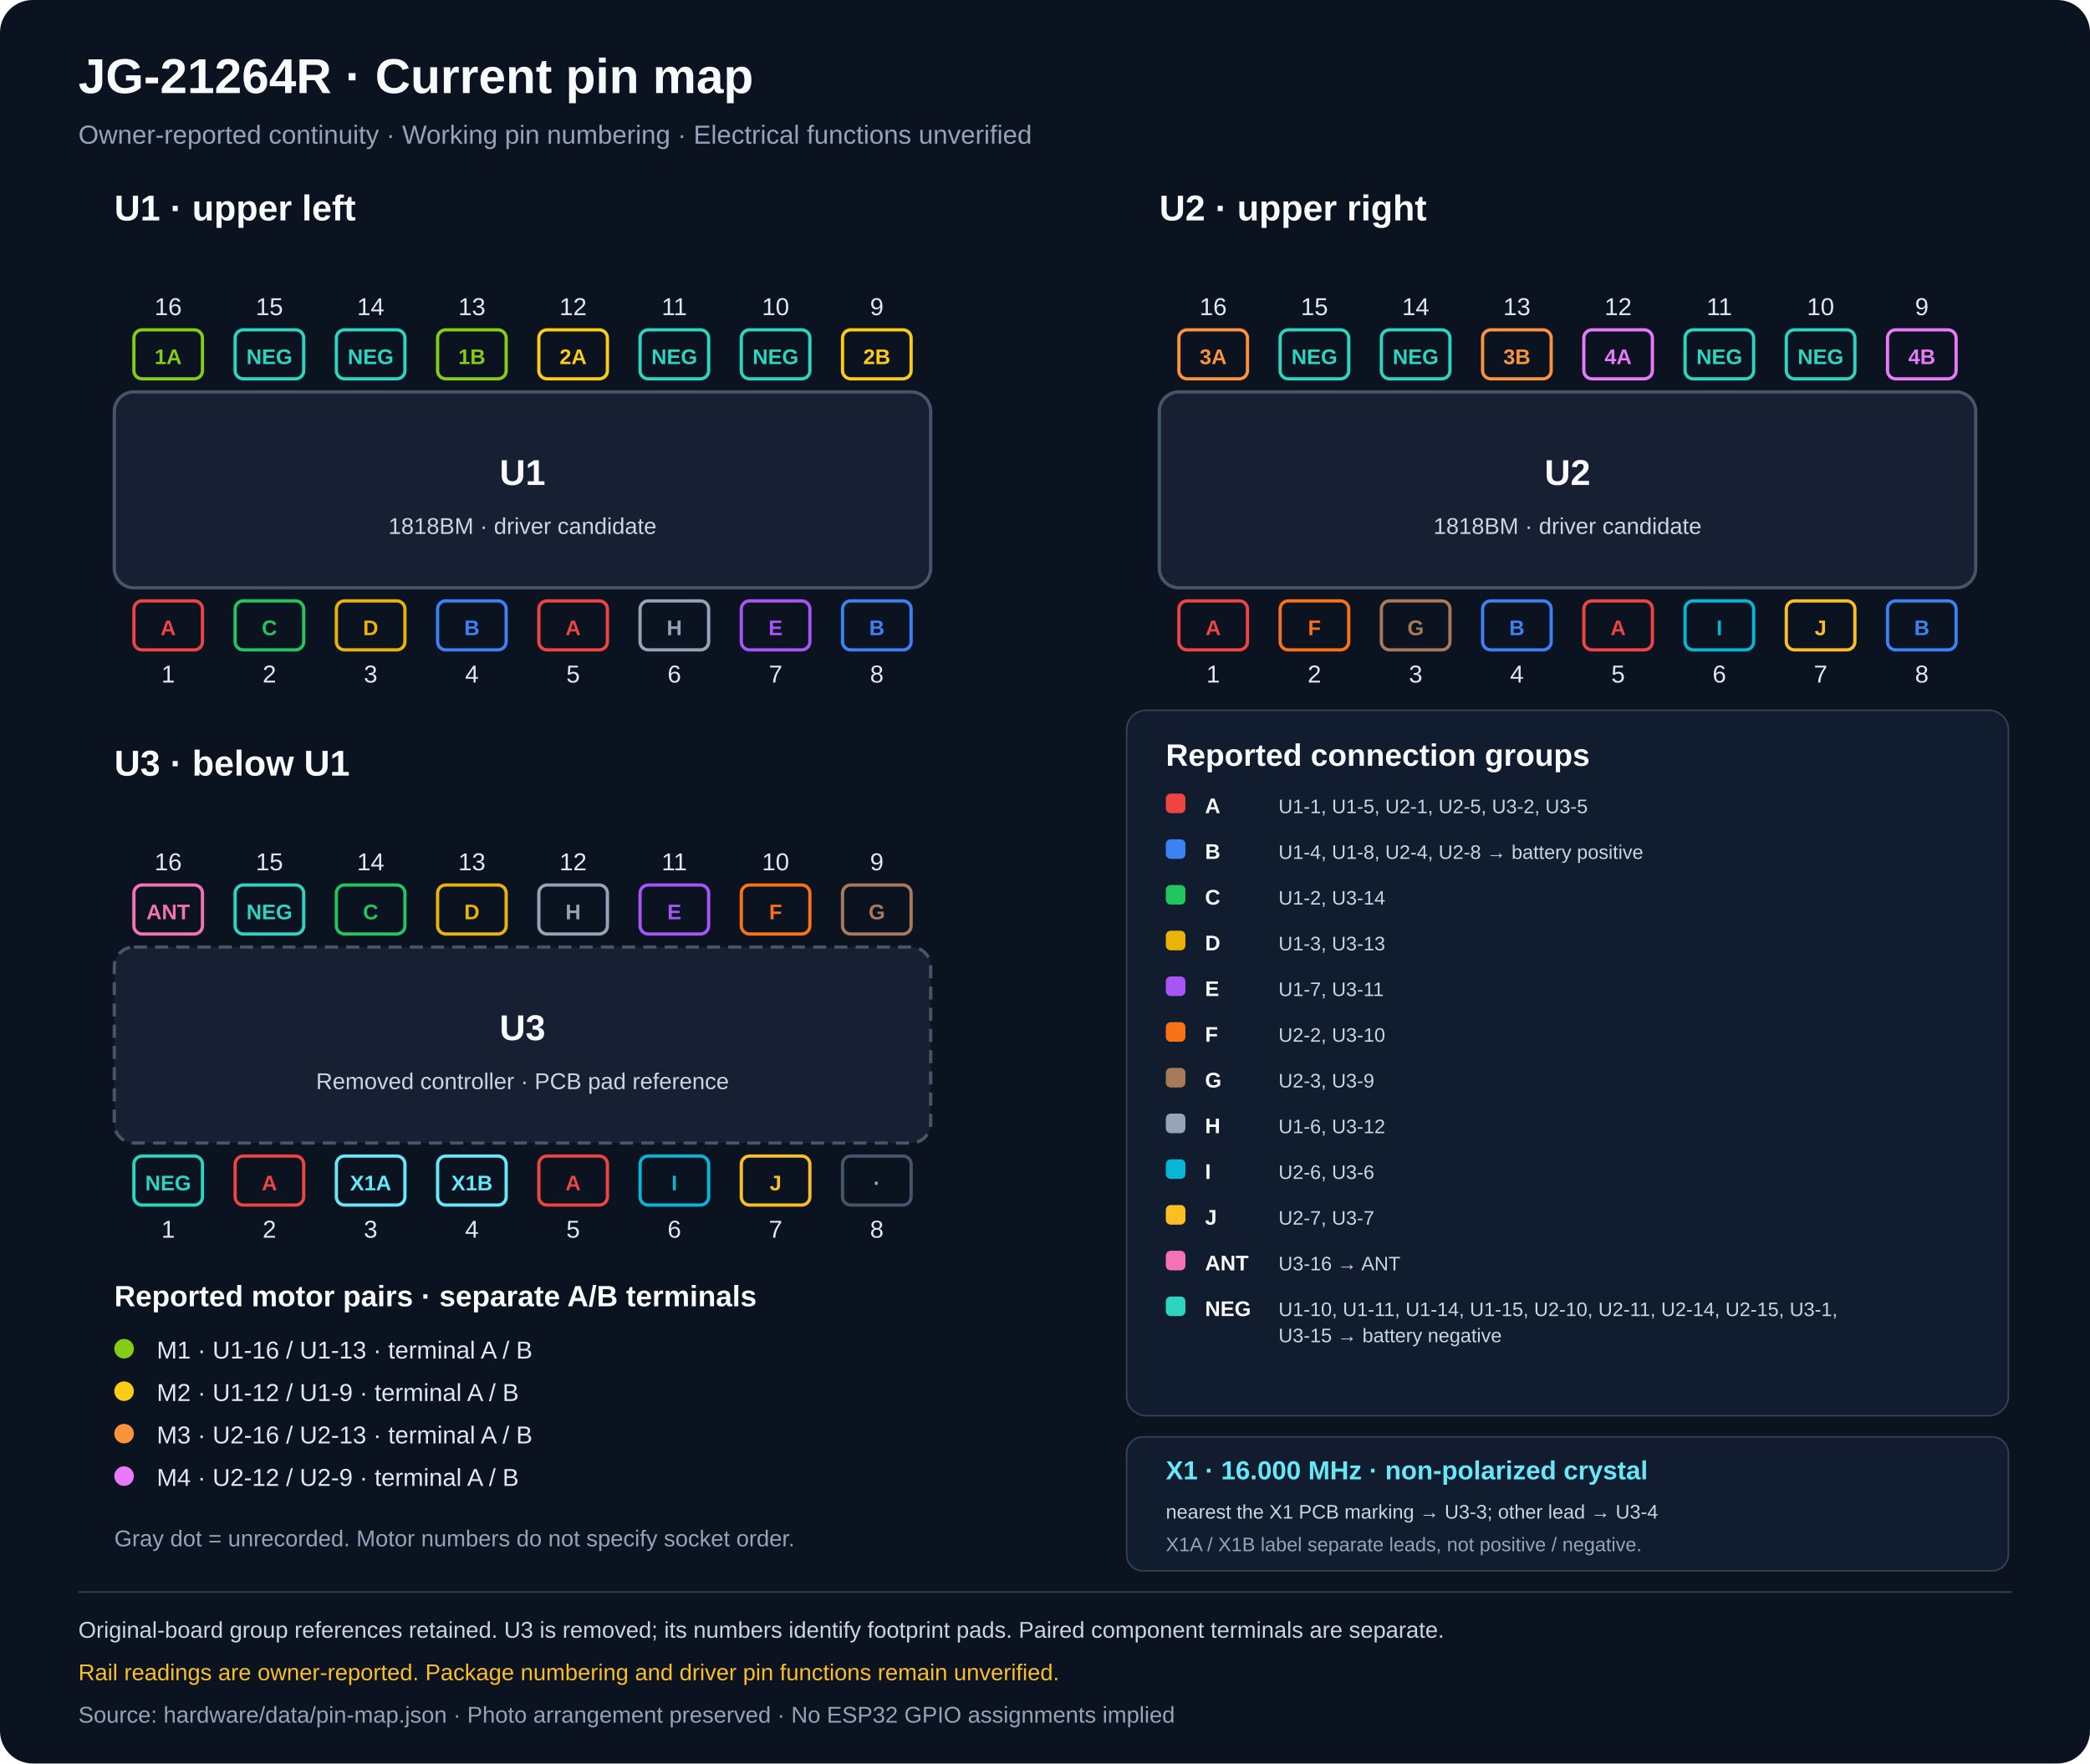
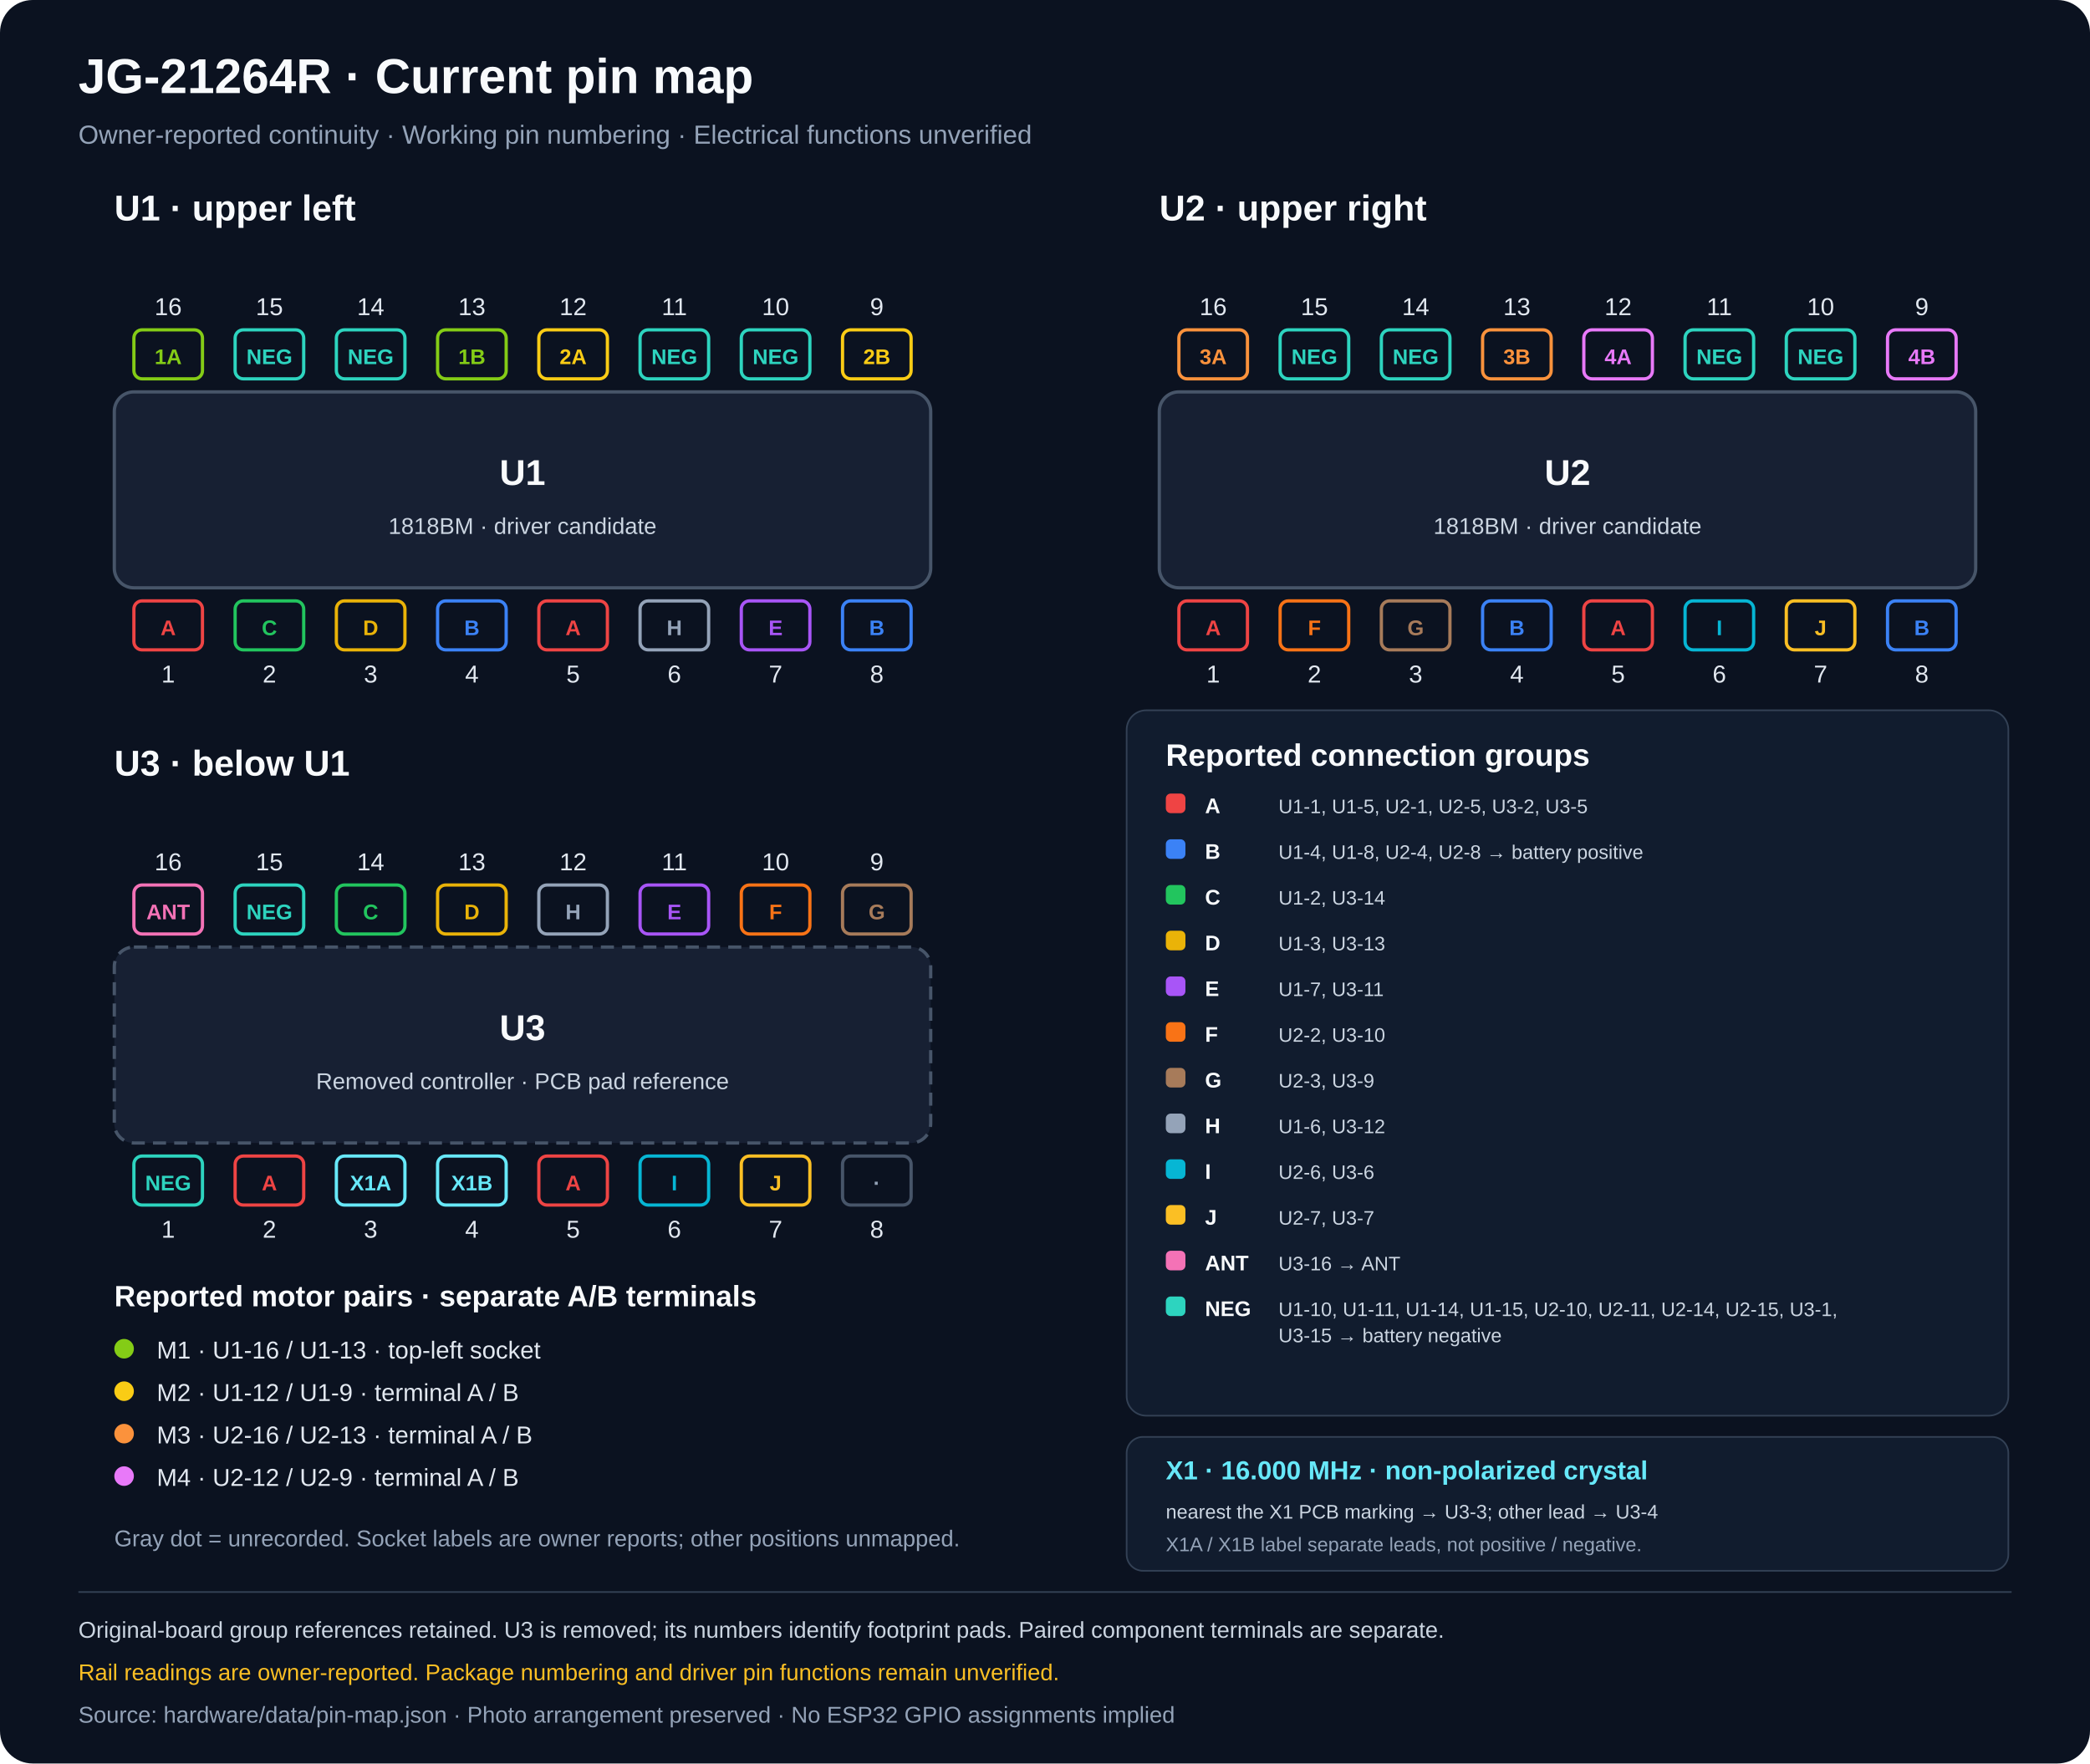
<svg xmlns="http://www.w3.org/2000/svg" width="1280" height="1080" viewBox="0 0 1280 1080" role="img" aria-labelledby="title desc">
  <rect width="1280" height="1080" rx="20" fill="#0b1220" />
  <g font-family="Arial, Helvetica, sans-serif">
    <text x="48" y="57" fill="#f8fafc" font-size="30" font-weight="700">JG-21264R · Current pin map</text>
    <text x="48" y="88" fill="#94a3b8" font-size="16">Owner-reported continuity · Working pin numbering · Electrical functions unverified</text>
    <text x="70" y="135" fill="#f8fafc" font-size="22" font-weight="700">U1 · upper left</text>
    <rect x="70" y="240" width="500" height="120" rx="12" fill="#172033" stroke="#475569" stroke-width="2" />
    <text x="320" y="297" text-anchor="middle" fill="#f8fafc" font-size="22" font-weight="700">U1</text>
    <text x="320" y="327" text-anchor="middle" fill="#cbd5e1" font-size="14">1818BM · driver candidate</text>
    <rect x="82" y="202" width="42" height="30" rx="5" fill="#0b1220" stroke="#84cc16" stroke-width="2" />
    <text x="103" y="223" text-anchor="middle" fill="#84cc16" font-size="13" font-weight="700">1A</text>
    <text x="103" y="193" text-anchor="middle" fill="#e2e8f0" font-size="15">16</text>
    <rect x="144" y="202" width="42" height="30" rx="5" fill="#0b1220" stroke="#2dd4bf" stroke-width="2" />
    <text x="165" y="223" text-anchor="middle" fill="#2dd4bf" font-size="13" font-weight="700">NEG</text>
    <text x="165" y="193" text-anchor="middle" fill="#e2e8f0" font-size="15">15</text>
    <rect x="206" y="202" width="42" height="30" rx="5" fill="#0b1220" stroke="#2dd4bf" stroke-width="2" />
    <text x="227" y="223" text-anchor="middle" fill="#2dd4bf" font-size="13" font-weight="700">NEG</text>
    <text x="227" y="193" text-anchor="middle" fill="#e2e8f0" font-size="15">14</text>
    <rect x="268" y="202" width="42" height="30" rx="5" fill="#0b1220" stroke="#84cc16" stroke-width="2" />
    <text x="289" y="223" text-anchor="middle" fill="#84cc16" font-size="13" font-weight="700">1B</text>
    <text x="289" y="193" text-anchor="middle" fill="#e2e8f0" font-size="15">13</text>
    <rect x="330" y="202" width="42" height="30" rx="5" fill="#0b1220" stroke="#facc15" stroke-width="2" />
    <text x="351" y="223" text-anchor="middle" fill="#facc15" font-size="13" font-weight="700">2A</text>
    <text x="351" y="193" text-anchor="middle" fill="#e2e8f0" font-size="15">12</text>
    <rect x="392" y="202" width="42" height="30" rx="5" fill="#0b1220" stroke="#2dd4bf" stroke-width="2" />
    <text x="413" y="223" text-anchor="middle" fill="#2dd4bf" font-size="13" font-weight="700">NEG</text>
    <text x="413" y="193" text-anchor="middle" fill="#e2e8f0" font-size="15">11</text>
    <rect x="454" y="202" width="42" height="30" rx="5" fill="#0b1220" stroke="#2dd4bf" stroke-width="2" />
    <text x="475" y="223" text-anchor="middle" fill="#2dd4bf" font-size="13" font-weight="700">NEG</text>
    <text x="475" y="193" text-anchor="middle" fill="#e2e8f0" font-size="15">10</text>
    <rect x="516" y="202" width="42" height="30" rx="5" fill="#0b1220" stroke="#facc15" stroke-width="2" />
    <text x="537" y="223" text-anchor="middle" fill="#facc15" font-size="13" font-weight="700">2B</text>
    <text x="537" y="193" text-anchor="middle" fill="#e2e8f0" font-size="15">9</text>
    <rect x="82" y="368" width="42" height="30" rx="5" fill="#0b1220" stroke="#ef4444" stroke-width="2" />
    <text x="103" y="389" text-anchor="middle" fill="#ef4444" font-size="13" font-weight="700">A</text>
    <text x="103" y="418" text-anchor="middle" fill="#e2e8f0" font-size="15">1</text>
    <rect x="144" y="368" width="42" height="30" rx="5" fill="#0b1220" stroke="#22c55e" stroke-width="2" />
    <text x="165" y="389" text-anchor="middle" fill="#22c55e" font-size="13" font-weight="700">C</text>
    <text x="165" y="418" text-anchor="middle" fill="#e2e8f0" font-size="15">2</text>
    <rect x="206" y="368" width="42" height="30" rx="5" fill="#0b1220" stroke="#eab308" stroke-width="2" />
    <text x="227" y="389" text-anchor="middle" fill="#eab308" font-size="13" font-weight="700">D</text>
    <text x="227" y="418" text-anchor="middle" fill="#e2e8f0" font-size="15">3</text>
    <rect x="268" y="368" width="42" height="30" rx="5" fill="#0b1220" stroke="#3b82f6" stroke-width="2" />
    <text x="289" y="389" text-anchor="middle" fill="#3b82f6" font-size="13" font-weight="700">B</text>
    <text x="289" y="418" text-anchor="middle" fill="#e2e8f0" font-size="15">4</text>
    <rect x="330" y="368" width="42" height="30" rx="5" fill="#0b1220" stroke="#ef4444" stroke-width="2" />
    <text x="351" y="389" text-anchor="middle" fill="#ef4444" font-size="13" font-weight="700">A</text>
    <text x="351" y="418" text-anchor="middle" fill="#e2e8f0" font-size="15">5</text>
    <rect x="392" y="368" width="42" height="30" rx="5" fill="#0b1220" stroke="#94a3b8" stroke-width="2" />
    <text x="413" y="389" text-anchor="middle" fill="#94a3b8" font-size="13" font-weight="700">H</text>
    <text x="413" y="418" text-anchor="middle" fill="#e2e8f0" font-size="15">6</text>
    <rect x="454" y="368" width="42" height="30" rx="5" fill="#0b1220" stroke="#a855f7" stroke-width="2" />
    <text x="475" y="389" text-anchor="middle" fill="#a855f7" font-size="13" font-weight="700">E</text>
    <text x="475" y="418" text-anchor="middle" fill="#e2e8f0" font-size="15">7</text>
    <rect x="516" y="368" width="42" height="30" rx="5" fill="#0b1220" stroke="#3b82f6" stroke-width="2" />
    <text x="537" y="389" text-anchor="middle" fill="#3b82f6" font-size="13" font-weight="700">B</text>
    <text x="537" y="418" text-anchor="middle" fill="#e2e8f0" font-size="15">8</text>
    <text x="710" y="135" fill="#f8fafc" font-size="22" font-weight="700">U2 · upper right</text>
    <rect x="710" y="240" width="500" height="120" rx="12" fill="#172033" stroke="#475569" stroke-width="2" />
    <text x="960" y="297" text-anchor="middle" fill="#f8fafc" font-size="22" font-weight="700">U2</text>
    <text x="960" y="327" text-anchor="middle" fill="#cbd5e1" font-size="14">1818BM · driver candidate</text>
    <rect x="722" y="202" width="42" height="30" rx="5" fill="#0b1220" stroke="#fb923c" stroke-width="2" />
    <text x="743" y="223" text-anchor="middle" fill="#fb923c" font-size="13" font-weight="700">3A</text>
    <text x="743" y="193" text-anchor="middle" fill="#e2e8f0" font-size="15">16</text>
    <rect x="784" y="202" width="42" height="30" rx="5" fill="#0b1220" stroke="#2dd4bf" stroke-width="2" />
    <text x="805" y="223" text-anchor="middle" fill="#2dd4bf" font-size="13" font-weight="700">NEG</text>
    <text x="805" y="193" text-anchor="middle" fill="#e2e8f0" font-size="15">15</text>
    <rect x="846" y="202" width="42" height="30" rx="5" fill="#0b1220" stroke="#2dd4bf" stroke-width="2" />
    <text x="867" y="223" text-anchor="middle" fill="#2dd4bf" font-size="13" font-weight="700">NEG</text>
    <text x="867" y="193" text-anchor="middle" fill="#e2e8f0" font-size="15">14</text>
    <rect x="908" y="202" width="42" height="30" rx="5" fill="#0b1220" stroke="#fb923c" stroke-width="2" />
    <text x="929" y="223" text-anchor="middle" fill="#fb923c" font-size="13" font-weight="700">3B</text>
    <text x="929" y="193" text-anchor="middle" fill="#e2e8f0" font-size="15">13</text>
    <rect x="970" y="202" width="42" height="30" rx="5" fill="#0b1220" stroke="#e879f9" stroke-width="2" />
    <text x="991" y="223" text-anchor="middle" fill="#e879f9" font-size="13" font-weight="700">4A</text>
    <text x="991" y="193" text-anchor="middle" fill="#e2e8f0" font-size="15">12</text>
    <rect x="1032" y="202" width="42" height="30" rx="5" fill="#0b1220" stroke="#2dd4bf" stroke-width="2" />
    <text x="1053" y="223" text-anchor="middle" fill="#2dd4bf" font-size="13" font-weight="700">NEG</text>
    <text x="1053" y="193" text-anchor="middle" fill="#e2e8f0" font-size="15">11</text>
    <rect x="1094" y="202" width="42" height="30" rx="5" fill="#0b1220" stroke="#2dd4bf" stroke-width="2" />
    <text x="1115" y="223" text-anchor="middle" fill="#2dd4bf" font-size="13" font-weight="700">NEG</text>
    <text x="1115" y="193" text-anchor="middle" fill="#e2e8f0" font-size="15">10</text>
    <rect x="1156" y="202" width="42" height="30" rx="5" fill="#0b1220" stroke="#e879f9" stroke-width="2" />
    <text x="1177" y="223" text-anchor="middle" fill="#e879f9" font-size="13" font-weight="700">4B</text>
    <text x="1177" y="193" text-anchor="middle" fill="#e2e8f0" font-size="15">9</text>
    <rect x="722" y="368" width="42" height="30" rx="5" fill="#0b1220" stroke="#ef4444" stroke-width="2" />
    <text x="743" y="389" text-anchor="middle" fill="#ef4444" font-size="13" font-weight="700">A</text>
    <text x="743" y="418" text-anchor="middle" fill="#e2e8f0" font-size="15">1</text>
    <rect x="784" y="368" width="42" height="30" rx="5" fill="#0b1220" stroke="#f97316" stroke-width="2" />
    <text x="805" y="389" text-anchor="middle" fill="#f97316" font-size="13" font-weight="700">F</text>
    <text x="805" y="418" text-anchor="middle" fill="#e2e8f0" font-size="15">2</text>
    <rect x="846" y="368" width="42" height="30" rx="5" fill="#0b1220" stroke="#a77b5a" stroke-width="2" />
    <text x="867" y="389" text-anchor="middle" fill="#a77b5a" font-size="13" font-weight="700">G</text>
    <text x="867" y="418" text-anchor="middle" fill="#e2e8f0" font-size="15">3</text>
    <rect x="908" y="368" width="42" height="30" rx="5" fill="#0b1220" stroke="#3b82f6" stroke-width="2" />
    <text x="929" y="389" text-anchor="middle" fill="#3b82f6" font-size="13" font-weight="700">B</text>
    <text x="929" y="418" text-anchor="middle" fill="#e2e8f0" font-size="15">4</text>
    <rect x="970" y="368" width="42" height="30" rx="5" fill="#0b1220" stroke="#ef4444" stroke-width="2" />
    <text x="991" y="389" text-anchor="middle" fill="#ef4444" font-size="13" font-weight="700">A</text>
    <text x="991" y="418" text-anchor="middle" fill="#e2e8f0" font-size="15">5</text>
    <rect x="1032" y="368" width="42" height="30" rx="5" fill="#0b1220" stroke="#06b6d4" stroke-width="2" />
    <text x="1053" y="389" text-anchor="middle" fill="#06b6d4" font-size="13" font-weight="700">I</text>
    <text x="1053" y="418" text-anchor="middle" fill="#e2e8f0" font-size="15">6</text>
    <rect x="1094" y="368" width="42" height="30" rx="5" fill="#0b1220" stroke="#fbbf24" stroke-width="2" />
    <text x="1115" y="389" text-anchor="middle" fill="#fbbf24" font-size="13" font-weight="700">J</text>
    <text x="1115" y="418" text-anchor="middle" fill="#e2e8f0" font-size="15">7</text>
    <rect x="1156" y="368" width="42" height="30" rx="5" fill="#0b1220" stroke="#3b82f6" stroke-width="2" />
    <text x="1177" y="389" text-anchor="middle" fill="#3b82f6" font-size="13" font-weight="700">B</text>
    <text x="1177" y="418" text-anchor="middle" fill="#e2e8f0" font-size="15">8</text>
    <text x="70" y="475" fill="#f8fafc" font-size="22" font-weight="700">U3 · below U1</text>
    <rect x="70" y="580" width="500" height="120" rx="12" fill="#172033" stroke="#475569" stroke-width="2" stroke-dasharray="8 5" />
    <text x="320" y="637" text-anchor="middle" fill="#f8fafc" font-size="22" font-weight="700">U3</text>
    <text x="320" y="667" text-anchor="middle" fill="#cbd5e1" font-size="14">Removed controller · PCB pad reference</text>
    <rect x="82" y="542" width="42" height="30" rx="5" fill="#0b1220" stroke="#f472b6" stroke-width="2" />
    <text x="103" y="563" text-anchor="middle" fill="#f472b6" font-size="13" font-weight="700">ANT</text>
    <text x="103" y="533" text-anchor="middle" fill="#e2e8f0" font-size="15">16</text>
    <rect x="144" y="542" width="42" height="30" rx="5" fill="#0b1220" stroke="#2dd4bf" stroke-width="2" />
    <text x="165" y="563" text-anchor="middle" fill="#2dd4bf" font-size="13" font-weight="700">NEG</text>
    <text x="165" y="533" text-anchor="middle" fill="#e2e8f0" font-size="15">15</text>
    <rect x="206" y="542" width="42" height="30" rx="5" fill="#0b1220" stroke="#22c55e" stroke-width="2" />
    <text x="227" y="563" text-anchor="middle" fill="#22c55e" font-size="13" font-weight="700">C</text>
    <text x="227" y="533" text-anchor="middle" fill="#e2e8f0" font-size="15">14</text>
    <rect x="268" y="542" width="42" height="30" rx="5" fill="#0b1220" stroke="#eab308" stroke-width="2" />
    <text x="289" y="563" text-anchor="middle" fill="#eab308" font-size="13" font-weight="700">D</text>
    <text x="289" y="533" text-anchor="middle" fill="#e2e8f0" font-size="15">13</text>
    <rect x="330" y="542" width="42" height="30" rx="5" fill="#0b1220" stroke="#94a3b8" stroke-width="2" />
    <text x="351" y="563" text-anchor="middle" fill="#94a3b8" font-size="13" font-weight="700">H</text>
    <text x="351" y="533" text-anchor="middle" fill="#e2e8f0" font-size="15">12</text>
    <rect x="392" y="542" width="42" height="30" rx="5" fill="#0b1220" stroke="#a855f7" stroke-width="2" />
    <text x="413" y="563" text-anchor="middle" fill="#a855f7" font-size="13" font-weight="700">E</text>
    <text x="413" y="533" text-anchor="middle" fill="#e2e8f0" font-size="15">11</text>
    <rect x="454" y="542" width="42" height="30" rx="5" fill="#0b1220" stroke="#f97316" stroke-width="2" />
    <text x="475" y="563" text-anchor="middle" fill="#f97316" font-size="13" font-weight="700">F</text>
    <text x="475" y="533" text-anchor="middle" fill="#e2e8f0" font-size="15">10</text>
    <rect x="516" y="542" width="42" height="30" rx="5" fill="#0b1220" stroke="#a77b5a" stroke-width="2" />
    <text x="537" y="563" text-anchor="middle" fill="#a77b5a" font-size="13" font-weight="700">G</text>
    <text x="537" y="533" text-anchor="middle" fill="#e2e8f0" font-size="15">9</text>
    <rect x="82" y="708" width="42" height="30" rx="5" fill="#0b1220" stroke="#2dd4bf" stroke-width="2" />
    <text x="103" y="729" text-anchor="middle" fill="#2dd4bf" font-size="13" font-weight="700">NEG</text>
    <text x="103" y="758" text-anchor="middle" fill="#e2e8f0" font-size="15">1</text>
    <rect x="144" y="708" width="42" height="30" rx="5" fill="#0b1220" stroke="#ef4444" stroke-width="2" />
    <text x="165" y="729" text-anchor="middle" fill="#ef4444" font-size="13" font-weight="700">A</text>
    <text x="165" y="758" text-anchor="middle" fill="#e2e8f0" font-size="15">2</text>
    <rect x="206" y="708" width="42" height="30" rx="5" fill="#0b1220" stroke="#67e8f9" stroke-width="2" />
    <text x="227" y="729" text-anchor="middle" fill="#67e8f9" font-size="13" font-weight="700">X1A</text>
    <text x="227" y="758" text-anchor="middle" fill="#e2e8f0" font-size="15">3</text>
    <rect x="268" y="708" width="42" height="30" rx="5" fill="#0b1220" stroke="#67e8f9" stroke-width="2" />
    <text x="289" y="729" text-anchor="middle" fill="#67e8f9" font-size="13" font-weight="700">X1B</text>
    <text x="289" y="758" text-anchor="middle" fill="#e2e8f0" font-size="15">4</text>
    <rect x="330" y="708" width="42" height="30" rx="5" fill="#0b1220" stroke="#ef4444" stroke-width="2" />
    <text x="351" y="729" text-anchor="middle" fill="#ef4444" font-size="13" font-weight="700">A</text>
    <text x="351" y="758" text-anchor="middle" fill="#e2e8f0" font-size="15">5</text>
    <rect x="392" y="708" width="42" height="30" rx="5" fill="#0b1220" stroke="#06b6d4" stroke-width="2" />
    <text x="413" y="729" text-anchor="middle" fill="#06b6d4" font-size="13" font-weight="700">I</text>
    <text x="413" y="758" text-anchor="middle" fill="#e2e8f0" font-size="15">6</text>
    <rect x="454" y="708" width="42" height="30" rx="5" fill="#0b1220" stroke="#fbbf24" stroke-width="2" />
    <text x="475" y="729" text-anchor="middle" fill="#fbbf24" font-size="13" font-weight="700">J</text>
    <text x="475" y="758" text-anchor="middle" fill="#e2e8f0" font-size="15">7</text>
    <rect x="516" y="708" width="42" height="30" rx="5" fill="#0b1220" stroke="#475569" stroke-width="2" />
    <text x="537" y="729" text-anchor="middle" fill="#94a3b8" font-size="13" font-weight="700">·</text>
    <text x="537" y="758" text-anchor="middle" fill="#e2e8f0" font-size="15">8</text>
    <rect x="690" y="435" width="540" height="432" rx="12" fill="#111c2e" stroke="#334155" />
    <text x="714" y="469" fill="#f8fafc" font-size="19" font-weight="700">Reported connection groups</text>
    <rect x="714" y="486" width="12" height="12" rx="3" fill="#ef4444" />
    <text x="738" y="498" fill="#f8fafc" font-size="13" font-weight="700">A</text>
    <text x="783" y="498" fill="#cbd5e1" font-size="12">U1-1, U1-5, U2-1, U2-5, U3-2, U3-5</text>
    <rect x="714" y="514" width="12" height="12" rx="3" fill="#3b82f6" />
    <text x="738" y="526" fill="#f8fafc" font-size="13" font-weight="700">B</text>
    <text x="783" y="526" fill="#cbd5e1" font-size="12">U1-4, U1-8, U2-4, U2-8 → battery positive</text>
    <rect x="714" y="542" width="12" height="12" rx="3" fill="#22c55e" />
    <text x="738" y="554" fill="#f8fafc" font-size="13" font-weight="700">C</text>
    <text x="783" y="554" fill="#cbd5e1" font-size="12">U1-2, U3-14</text>
    <rect x="714" y="570" width="12" height="12" rx="3" fill="#eab308" />
    <text x="738" y="582" fill="#f8fafc" font-size="13" font-weight="700">D</text>
    <text x="783" y="582" fill="#cbd5e1" font-size="12">U1-3, U3-13</text>
    <rect x="714" y="598" width="12" height="12" rx="3" fill="#a855f7" />
    <text x="738" y="610" fill="#f8fafc" font-size="13" font-weight="700">E</text>
    <text x="783" y="610" fill="#cbd5e1" font-size="12">U1-7, U3-11</text>
    <rect x="714" y="626" width="12" height="12" rx="3" fill="#f97316" />
    <text x="738" y="638" fill="#f8fafc" font-size="13" font-weight="700">F</text>
    <text x="783" y="638" fill="#cbd5e1" font-size="12">U2-2, U3-10</text>
    <rect x="714" y="654" width="12" height="12" rx="3" fill="#a77b5a" />
    <text x="738" y="666" fill="#f8fafc" font-size="13" font-weight="700">G</text>
    <text x="783" y="666" fill="#cbd5e1" font-size="12">U2-3, U3-9</text>
    <rect x="714" y="682" width="12" height="12" rx="3" fill="#94a3b8" />
    <text x="738" y="694" fill="#f8fafc" font-size="13" font-weight="700">H</text>
    <text x="783" y="694" fill="#cbd5e1" font-size="12">U1-6, U3-12</text>
    <rect x="714" y="710" width="12" height="12" rx="3" fill="#06b6d4" />
    <text x="738" y="722" fill="#f8fafc" font-size="13" font-weight="700">I</text>
    <text x="783" y="722" fill="#cbd5e1" font-size="12">U2-6, U3-6</text>
    <rect x="714" y="738" width="12" height="12" rx="3" fill="#fbbf24" />
    <text x="738" y="750" fill="#f8fafc" font-size="13" font-weight="700">J</text>
    <text x="783" y="750" fill="#cbd5e1" font-size="12">U2-7, U3-7</text>
    <rect x="714" y="766" width="12" height="12" rx="3" fill="#f472b6" />
    <text x="738" y="778" fill="#f8fafc" font-size="13" font-weight="700">ANT</text>
    <text x="783" y="778" fill="#cbd5e1" font-size="12">U3-16 → ANT</text>
    <rect x="714" y="794" width="12" height="12" rx="3" fill="#2dd4bf" />
    <text x="738" y="806" fill="#f8fafc" font-size="13" font-weight="700">NEG</text>
    <text x="783" y="806" fill="#cbd5e1" font-size="12">U1-10, U1-11, U1-14, U1-15, U2-10, U2-11, U2-14, U2-15, U3-1,</text>
    <text x="783" y="822" fill="#cbd5e1" font-size="12">U3-15 → battery negative</text>
    <text x="70" y="800" fill="#f8fafc" font-size="18" font-weight="700">Reported motor pairs · separate A/B terminals</text>
    <rect x="70" y="820" width="12" height="12" rx="6" fill="#84cc16" />
-     <text x="96" y="832" fill="#e2e8f0" font-size="15">M1 · U1-16 / U1-13 · terminal A / B</text>
+     <text x="96" y="832" fill="#e2e8f0" font-size="15">M1 · U1-16 / U1-13 · top-left socket</text>
    <rect x="70" y="846" width="12" height="12" rx="6" fill="#facc15" />
    <text x="96" y="858" fill="#e2e8f0" font-size="15">M2 · U1-12 / U1-9 · terminal A / B</text>
    <rect x="70" y="872" width="12" height="12" rx="6" fill="#fb923c" />
    <text x="96" y="884" fill="#e2e8f0" font-size="15">M3 · U2-16 / U2-13 · terminal A / B</text>
    <rect x="70" y="898" width="12" height="12" rx="6" fill="#e879f9" />
    <text x="96" y="910" fill="#e2e8f0" font-size="15">M4 · U2-12 / U2-9 · terminal A / B</text>
    <rect x="690" y="880" width="540" height="82" rx="10" fill="#111c2e" stroke="#334155" />
    <text x="714" y="906" fill="#67e8f9" font-size="16" font-weight="700">X1 · 16.000 MHz · non-polarized crystal</text>
    <text x="714" y="930" fill="#cbd5e1" font-size="12">nearest the X1 PCB marking → U3-3; other lead → U3-4</text>
    <text x="714" y="950" fill="#94a3b8" font-size="12">X1A / X1B label separate leads, not positive / negative.</text>
-     <text x="70" y="947" fill="#94a3b8" font-size="14">Gray dot = unrecorded. Motor numbers do not specify socket order.</text>
+     <text x="70" y="947" fill="#94a3b8" font-size="14">Gray dot = unrecorded. Socket labels are owner reports; other positions unmapped.</text>
    <path d="M48 975H1232" stroke="#334155" />
    <text x="48" y="1003" fill="#cbd5e1" font-size="14">Original-board group references retained. U3 is removed; its numbers identify footprint pads. Paired component terminals are separate.</text>
    <text x="48" y="1029" fill="#fbbf24" font-size="14">Rail readings are owner-reported. Package numbering and driver pin functions remain unverified.</text>
    <text x="48" y="1055" fill="#94a3b8" font-size="14">Source: hardware/data/pin-map.json · Photo arrangement preserved · No ESP32 GPIO assignments implied</text>
  </g>
</svg>
